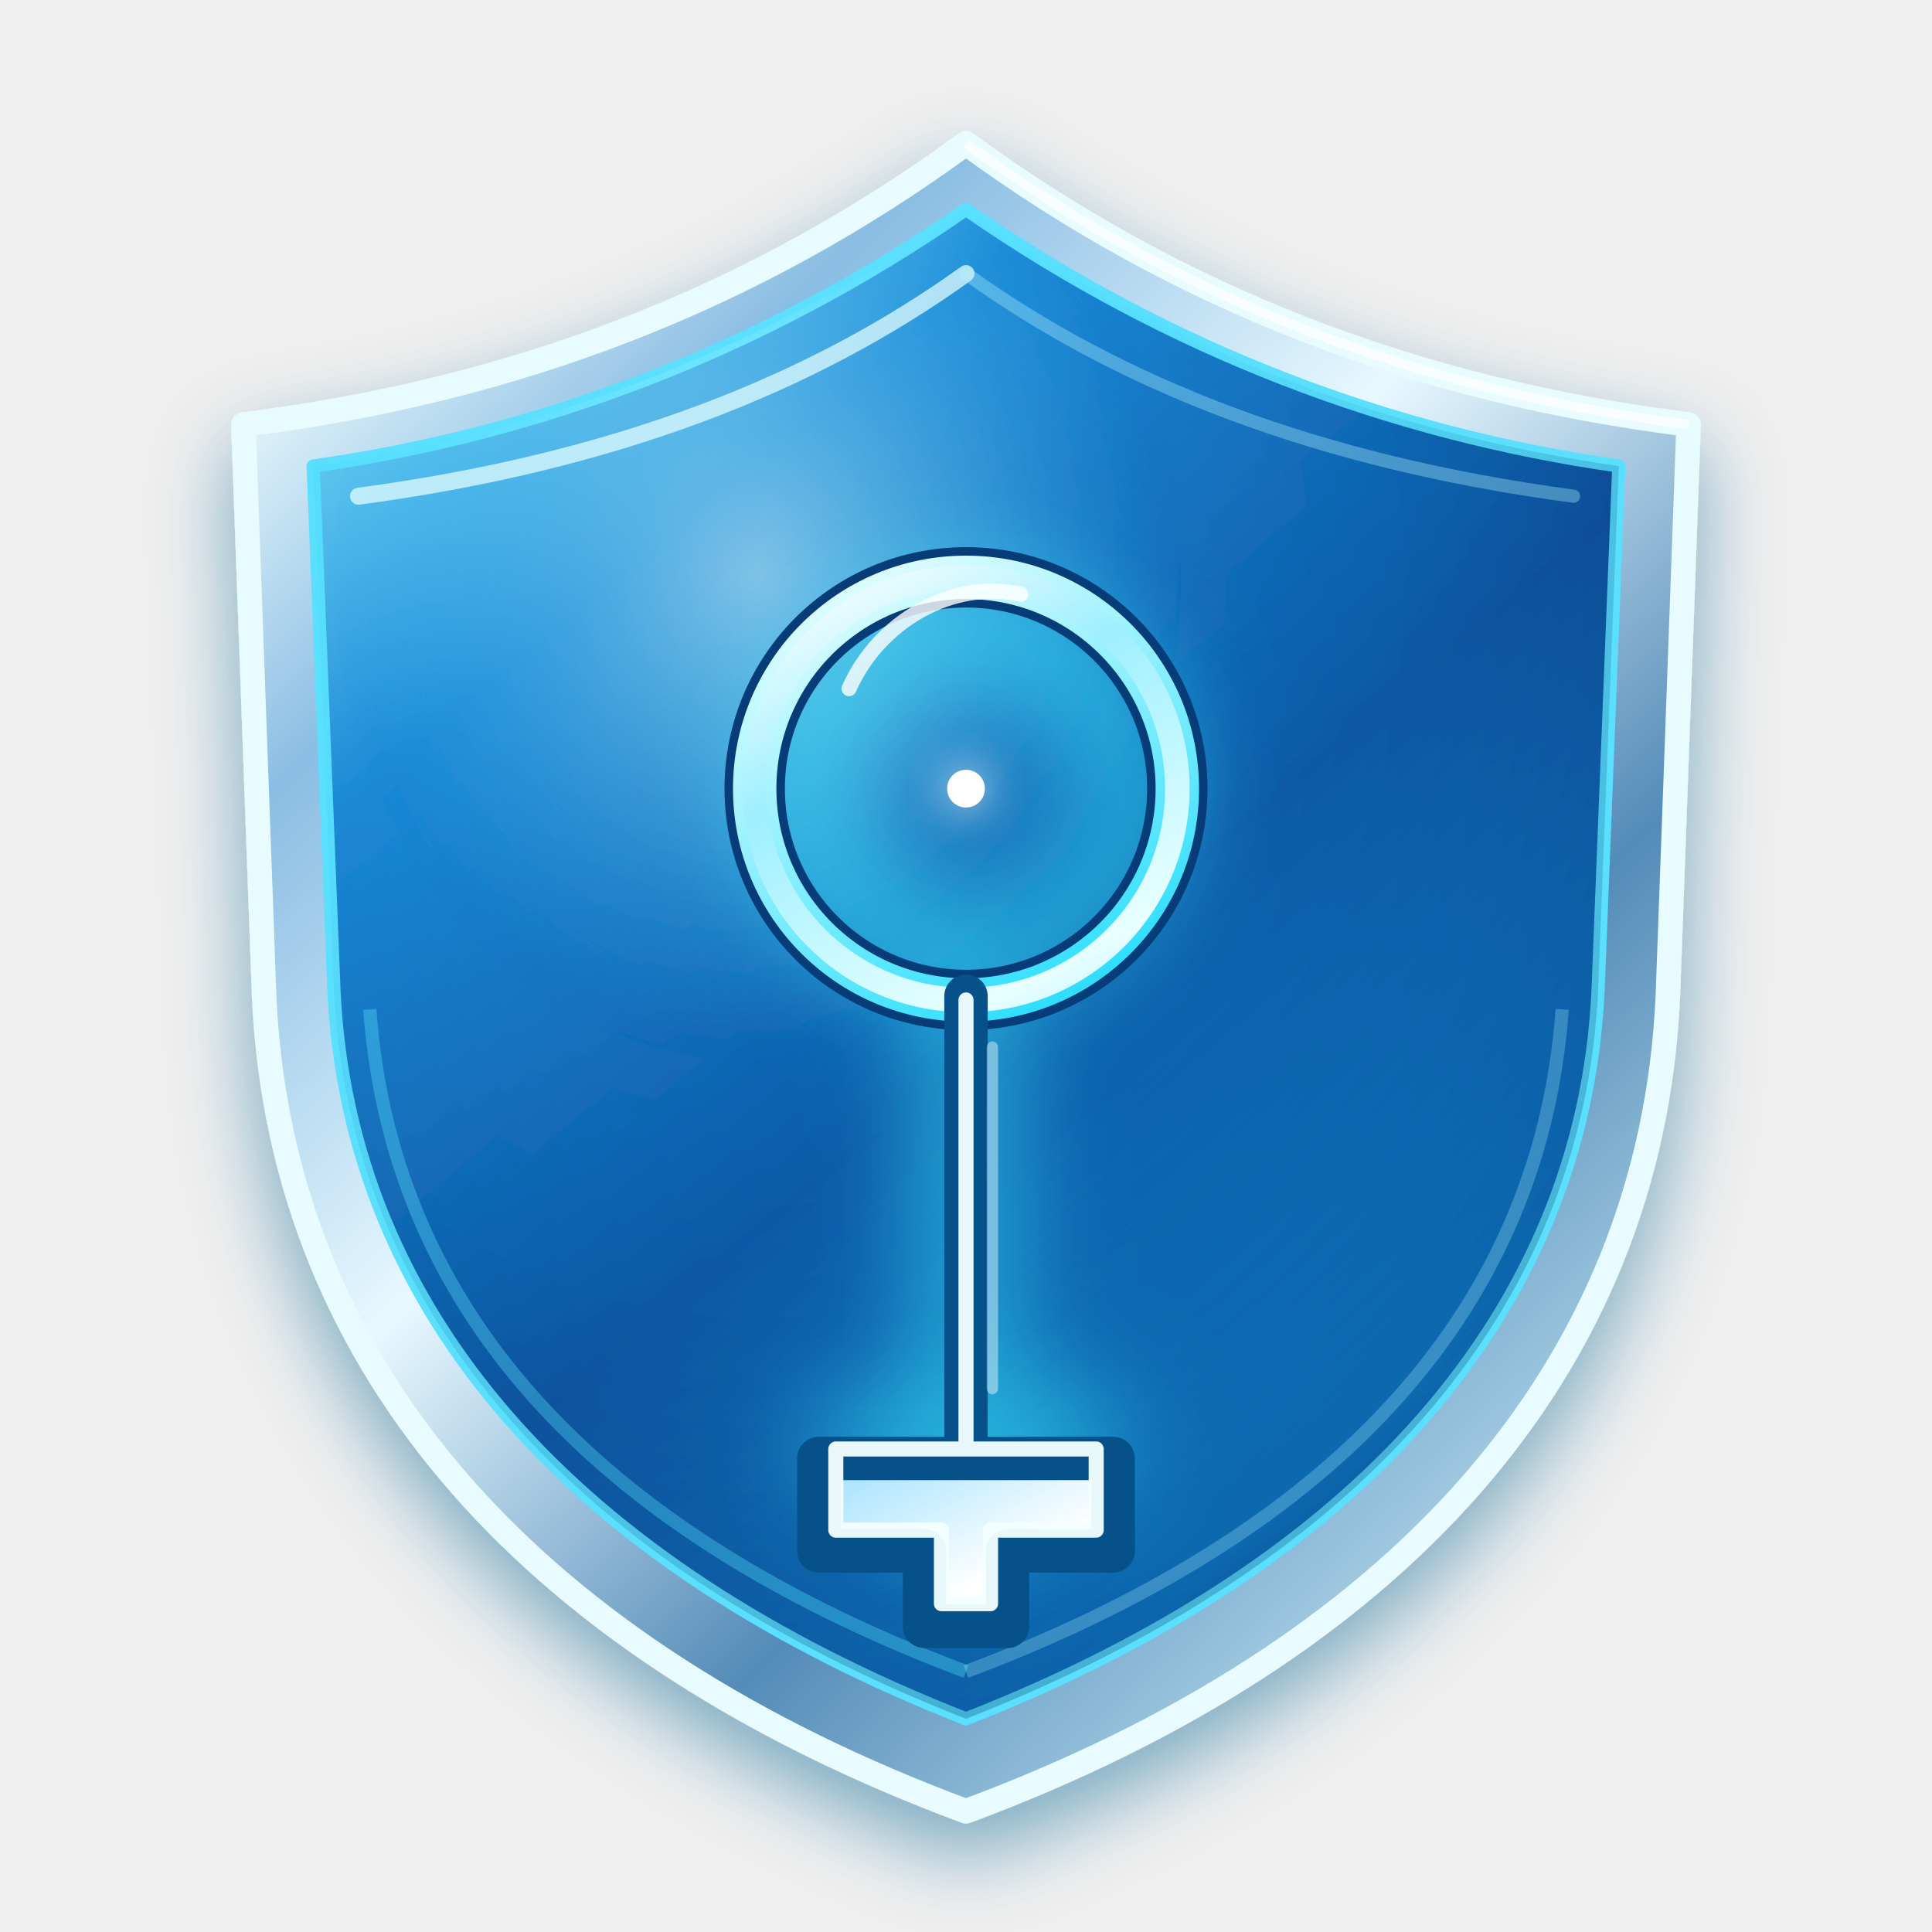
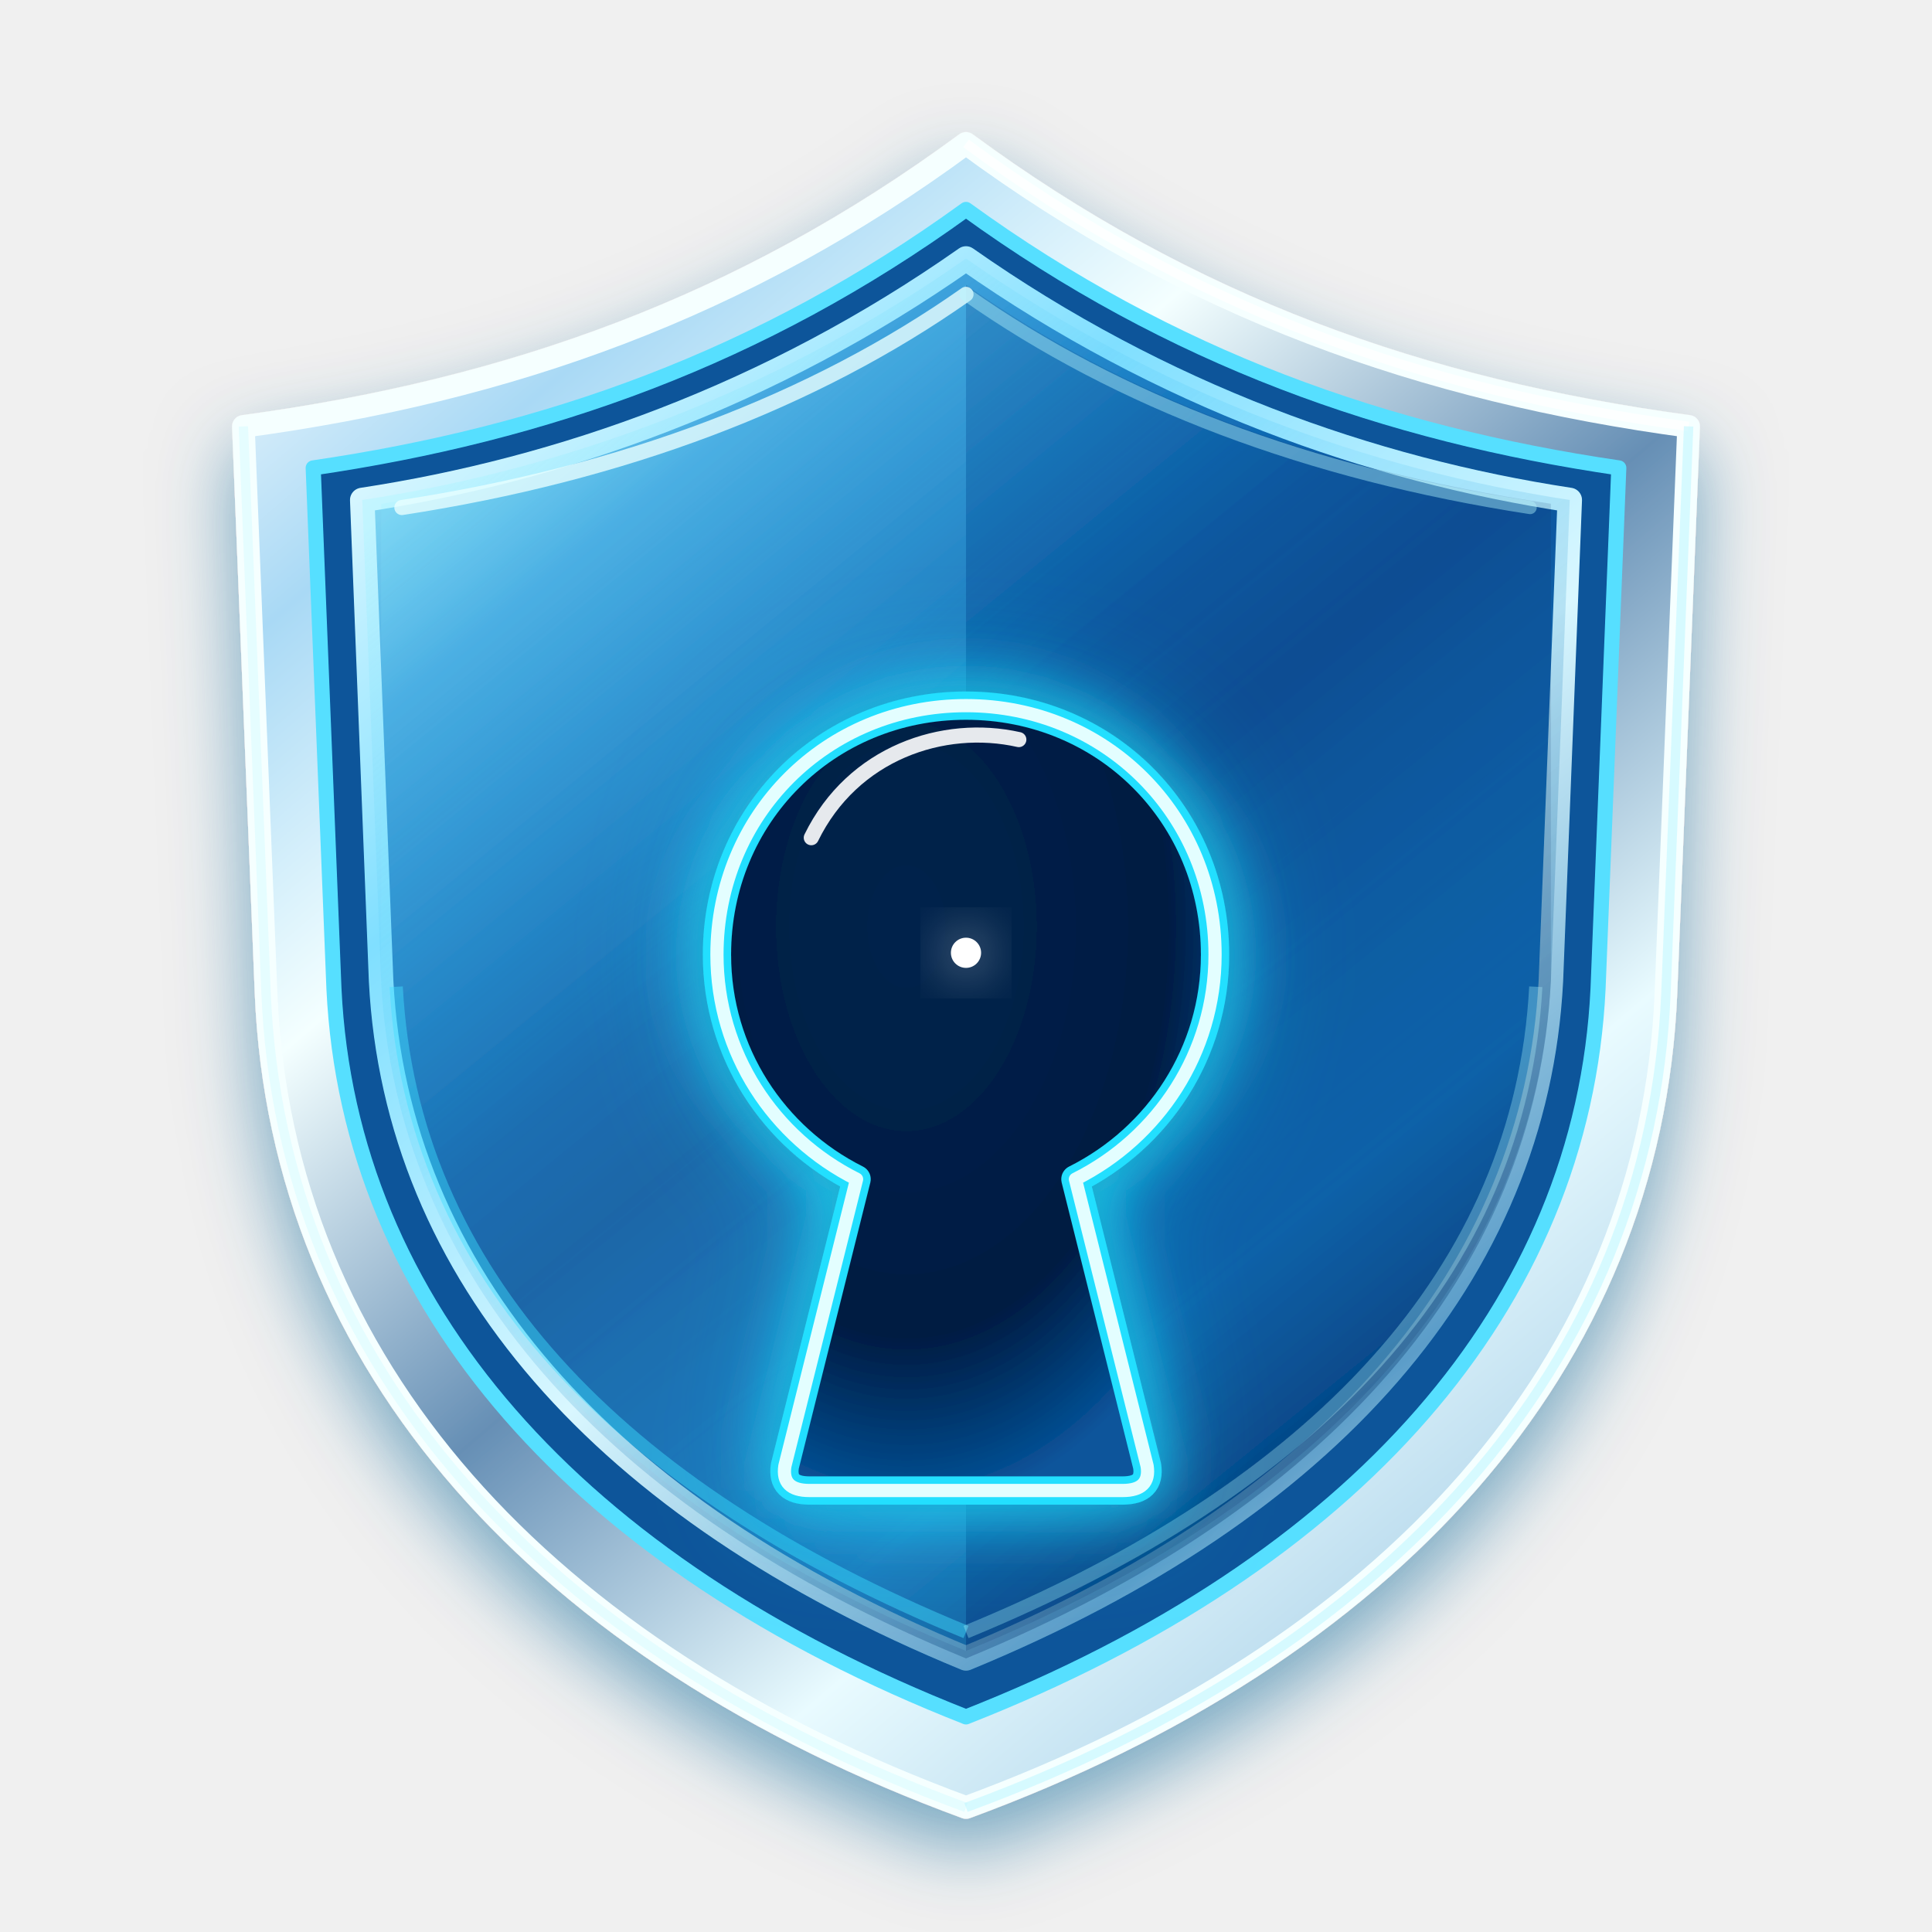
<svg xmlns="http://www.w3.org/2000/svg" viewBox="0 0 1024 1024" role="img" aria-labelledby="title desc">
  <defs>
-     <linearGradient id="shieldFace" x1="180" y1="130" x2="850" y2="930" gradientUnits="userSpaceOnUse">
-       <stop offset="0" stop-color="#8beaff" />
-       <stop offset=".22" stop-color="#167ed1" />
-       <stop offset=".52" stop-color="#064a9d" />
-       <stop offset=".8" stop-color="#0878c8" />
-       <stop offset="1" stop-color="#032d66" />
+     <linearGradient id="silver" x1="150" y1="90" x2="870" y2="940" gradientUnits="userSpaceOnUse">
+       <stop offset="0" stop-color="#ffffff" />
+       <stop offset=".16" stop-color="#a9d9f5" />
+       <stop offset=".32" stop-color="#f4ffff" />
+       <stop offset=".52" stop-color="#668fb5" />
+       <stop offset=".72" stop-color="#e9fbff" />
+       <stop offset="1" stop-color="#8bbbdc" />
    </linearGradient>
-     <linearGradient id="shieldSide" x1="160" y1="150" x2="865" y2="900" gradientUnits="userSpaceOnUse">
-       <stop offset="0" stop-color="#f4ffff" />
-       <stop offset=".18" stop-color="#8abde3" />
-       <stop offset=".42" stop-color="#e8f8ff" />
-       <stop offset=".68" stop-color="#548bb8" />
-       <stop offset="1" stop-color="#d9f8ff" />
+     <linearGradient id="silverLight" x1="220" y1="140" x2="820" y2="880" gradientUnits="userSpaceOnUse">
+       <stop offset="0" stop-color="#f7ffff" />
+       <stop offset=".28" stop-color="#80dfff" />
+       <stop offset=".55" stop-color="#d9f7ff" />
+       <stop offset=".82" stop-color="#5b9dc9" />
+       <stop offset="1" stop-color="#f4ffff" />
    </linearGradient>
-     <linearGradient id="keyMetal" x1="410" y1="310" x2="650" y2="770" gradientUnits="userSpaceOnUse">
-       <stop offset="0" stop-color="#ffffff" />
-       <stop offset=".2" stop-color="#9eefff" />
-       <stop offset=".48" stop-color="#e8ffff" />
-       <stop offset=".72" stop-color="#69cfff" />
-       <stop offset="1" stop-color="#ffffff" />
+     <linearGradient id="blue" x1="210" y1="150" x2="810" y2="890" gradientUnits="userSpaceOnUse">
+       <stop offset="0" stop-color="#61dfff" />
+       <stop offset=".18" stop-color="#0878c9" />
+       <stop offset=".48" stop-color="#06458f" />
+       <stop offset=".72" stop-color="#0874c4" />
+       <stop offset="1" stop-color="#03285e" />
    </linearGradient>
-     <linearGradient id="keyEdge" x1="390" y1="320" x2="640" y2="780" gradientUnits="userSpaceOnUse">
-       <stop offset="0" stop-color="#eaffff" />
-       <stop offset=".5" stop-color="#32dfff" />
-       <stop offset="1" stop-color="#0b6fae" />
+     <linearGradient id="blueFacet" x1="270" y1="220" x2="760" y2="820" gradientUnits="userSpaceOnUse">
+       <stop offset="0" stop-color="#b5f5ff" stop-opacity=".55" />
+       <stop offset=".38" stop-color="#2eb8f5" stop-opacity=".12" />
+       <stop offset="1" stop-color="#001c52" stop-opacity=".4" />
    </linearGradient>
-     <radialGradient id="faceLight" cx="34%" cy="24%" r="82%">
-       <stop offset="0" stop-color="#d9ffff" stop-opacity=".55" />
-       <stop offset=".38" stop-color="#3edaff" stop-opacity=".12" />
-       <stop offset="1" stop-color="#001c48" stop-opacity=".28" />
+     <linearGradient id="keyholeGlow" x1="410" y1="365" x2="625" y2="760" gradientUnits="userSpaceOnUse">
+       <stop offset="0" stop-color="#faffff" />
+       <stop offset=".2" stop-color="#a9faff" />
+       <stop offset=".55" stop-color="#29dcff" />
+       <stop offset="1" stop-color="#75eaff" />
+     </linearGradient>
+     <radialGradient id="keyholeCore" cx="38%" cy="28%" r="75%">
+       <stop offset="0" stop-color="#06244c" />
+       <stop offset=".7" stop-color="#031b42" />
+       <stop offset="1" stop-color="#07549b" />
    </radialGradient>
-     <filter id="shadow" x="-30%" y="-25%" width="160%" height="160%">
-       <feGaussianBlur in="SourceAlpha" stdDeviation="22" result="blur" />
-       <feOffset dy="18" result="offset" />
-       <feColorMatrix in="offset" type="matrix" values="0 0 0 0 0.0 0 0 0 0 0.12 0 0 0 0 0.28 0 0 0 .5 0" result="shadow" />
+     <filter id="shadow" x="-30%" y="-25%" width="160%" height="165%">
+       <feGaussianBlur in="SourceAlpha" stdDeviation="20" result="blur" />
+       <feOffset dy="17" result="offset" />
+       <feColorMatrix in="offset" type="matrix" values="0 0 0 0 0.0 0 0 0 0 0.12 0 0 0 0 0.3 0 0 0 .52 0" result="shadow" />
      <feMerge>
        <feMergeNode in="shadow" />
        <feMergeNode in="SourceGraphic" />
      </feMerge>
    </filter>
    <filter id="glow" x="-100%" y="-100%" width="300%" height="300%">
-       <feGaussianBlur stdDeviation="12" result="b" />
+       <feGaussianBlur stdDeviation="15" result="blur" />
      <feMerge>
-         <feMergeNode in="b" />
+         <feMergeNode in="blur" />
        <feMergeNode in="SourceGraphic" />
      </feMerge>
    </filter>
-     <filter id="softGlow" x="-100%" y="-100%" width="300%" height="300%">
-       <feGaussianBlur stdDeviation="28" />
+     <filter id="wideGlow" x="-100%" y="-100%" width="300%" height="300%">
+       <feGaussianBlur stdDeviation="32" />
    </filter>
+     <clipPath id="shieldClip">
+       <path d="M512 76 C630 163 754 207 895 226 L883 526 C875 724 735 876 512 958 C289 876 149 724 141 526 L129 226 C270 207 394 163 512 76Z" />
+     </clipPath>
+     <path id="keyhole" d="M512 374       C438 374 380 432 380 506       C380 558 410 603 454 625       L416 777       Q414 790 429 790       L595 790       Q610 790 608 777       L570 625       C614 603 644 558 644 506       C644 432 586 374 512 374Z" />
  </defs>
  <g filter="url(#shadow)">
-     <path d="M512 76       C624 158 750 207 895 225       L884 528       C875 728 738 876 512 960       C286 876 149 728 140 528       L129 225       C274 207 400 158 512 76Z" fill="url(#shieldSide)" stroke="#e8fbff" stroke-width="13" stroke-linejoin="round" />
-     <path d="M512 111       C620 186 738 230 858 247       L847 525       C839 696 719 830 512 911       C305 830 185 696 177 525       L166 247       C286 230 404 186 512 111Z" fill="url(#shieldFace)" stroke="#5adfff" stroke-width="7" stroke-linejoin="round" />
-     <path d="M512 111       C620 186 738 230 858 247       L847 525       C839 696 719 830 512 911       C305 830 185 696 177 525       L166 247       C286 230 404 186 512 111Z" fill="url(#faceLight)" />
-     <path d="M190 263 C325 245 430 204 512 145" fill="none" stroke="#e6ffff" stroke-opacity=".72" stroke-width="9" stroke-linecap="round" />
-     <path d="M834 263 C699 245 594 204 512 145" fill="none" stroke="#b4f6ff" stroke-opacity=".35" stroke-width="7" stroke-linecap="round" />
-     <path d="M196 535 C208 700 323 815 512 886" fill="none" stroke="#5fe6ff" stroke-opacity=".35" stroke-width="7" />
-     <path d="M828 535 C816 700 701 815 512 886" fill="none" stroke="#b5f5ff" stroke-opacity=".28" stroke-width="7" />
+     <path d="M512 76 C630 163 754 207 895 226 L883 526 C875 724 735 876 512 958 C289 876 149 724 141 526 L129 226 C270 207 394 163 512 76Z" fill="url(#silver)" stroke="#f5ffff" stroke-width="12" stroke-linejoin="round" />
+     <path d="M512 111 C621 190 735 230 858 248 L847 524 C839 692 718 829 512 910 C306 829 185 692 177 524 L166 248 C289 230 403 190 512 111Z" fill="#07549a" stroke="#56dfff" stroke-width="8" stroke-linejoin="round" />
+     <path d="M512 137 C616 210 727 249 832 265 L822 520 C814 675 704 800 512 879 C320 800 210 675 202 520 L192 265 C297 249 408 210 512 137Z" fill="url(#blue)" stroke="url(#silverLight)" stroke-width="13" stroke-linejoin="round" />
+     <path d="M512 137 C616 210 727 249 832 265 L822 520 C814 675 704 800 512 879 C320 800 210 675 202 520 L192 265 C297 249 408 210 512 137Z" fill="url(#blueFacet)" />
+     <path d="M202 267 C330 248 430 209 512 151 L512 875 C320 797 210 672 202 520Z" fill="#8beeff" opacity=".12" />
+     <path d="M512 151 C594 209 694 248 822 267 L822 520 C814 672 704 797 512 875Z" fill="#001c55" opacity=".13" />
+     <path d="M213 269 C330 251 431 213 512 156" fill="none" stroke="#eaffff" stroke-opacity=".78" stroke-width="8" stroke-linecap="round" />
+     <path d="M811 269 C694 251 593 213 512 156" fill="none" stroke="#b7f7ff" stroke-opacity=".42" stroke-width="7" stroke-linecap="round" />
+     <path d="M210 523 C218 674 327 789 512 865" fill="none" stroke="#42dfff" stroke-opacity=".45" stroke-width="7" />
+     <path d="M814 523 C806 674 697 789 512 865" fill="none" stroke="#b6f8ff" stroke-opacity=".32" stroke-width="7" />
  </g>
-   <g filter="url(#softGlow)" opacity=".65">
-     <path d="M512 306       A112 112 0 1 0 512 530       A112 112 0 1 0 512 306Z       M512 354 A64 64 0 1 1 512 482 A64 64 0 1 1 512 354Z" fill="#39eaff" fill-rule="evenodd" />
-     <path d="M490 510 L534 510 L534 742 L590 742 L590 790 L534 790 L534 824 L490 824 L490 790 L434 790 L434 742 L490 742Z" fill="#39eaff" />
-   </g>
-   <g stroke-linejoin="round" stroke-linecap="round">
-     <circle cx="512" cy="418" r="112" fill="none" stroke="#063d78" stroke-width="32" />
-     <circle cx="512" cy="418" r="112" fill="none" stroke="url(#keyEdge)" stroke-width="23" />
-     <circle cx="512" cy="418" r="112" fill="none" stroke="url(#keyMetal)" stroke-width="13" />
-     <path d="M512 528 L512 773              L590 773 L590 822              L534 822 L534 862              L490 862 L490 822              L434 822 L434 773              L512 773" fill="url(#keyMetal)" stroke="#07518b" stroke-width="23" />
-     <path d="M512 530 L512 768              L581 768 L581 811              L525 811 L525 850              L499 850 L499 811              L443 811 L443 768              L512 768" fill="none" stroke="#f4ffff" stroke-opacity=".95" stroke-width="8" />
-     <path d="M450 365 C466 329 505 307 541 315" fill="none" stroke="#ffffff" stroke-opacity=".8" stroke-width="8" />
-     <path d="M526 555 L526 736" fill="none" stroke="#ffffff" stroke-opacity=".42" stroke-width="6" />
-   </g>
-   <circle cx="512" cy="418" r="10" fill="#ffffff" filter="url(#glow)" />
-   <path d="M512 76 C624 158 750 207 895 225" fill="none" stroke="#ffffff" stroke-opacity=".7" stroke-width="5" />
+   <use href="#keyhole" fill="#25dfff" opacity=".8" filter="url(#wideGlow)" />
+   <use href="#keyhole" fill="url(#keyholeCore)" stroke="#20dfff" stroke-width="15" stroke-linejoin="round" filter="url(#glow)" />
+   <use href="#keyhole" fill="none" stroke="#e7ffff" stroke-width="7" stroke-linejoin="round" opacity=".98" />
+   <path d="M430 444 C452 399 500 383 540 392" fill="none" stroke="#ffffff" stroke-width="8" stroke-linecap="round" opacity=".9" />
+   <circle cx="512" cy="505" r="8" fill="#ffffff" filter="url(#glow)" />
+   <path d="M512 76 C630 163 754 207 895 226" fill="none" stroke="#ffffff" stroke-opacity=".8" stroke-width="5" />
+   <path d="M129 226 L141 526 C149 724 289 876 512 958" fill="none" stroke="#d9fbff" stroke-opacity=".55" stroke-width="5" />
+   <path d="M895 226 L883 526 C875 724 735 876 512 958" fill="none" stroke="#b9f6ff" stroke-opacity=".5" stroke-width="5" />
</svg>
